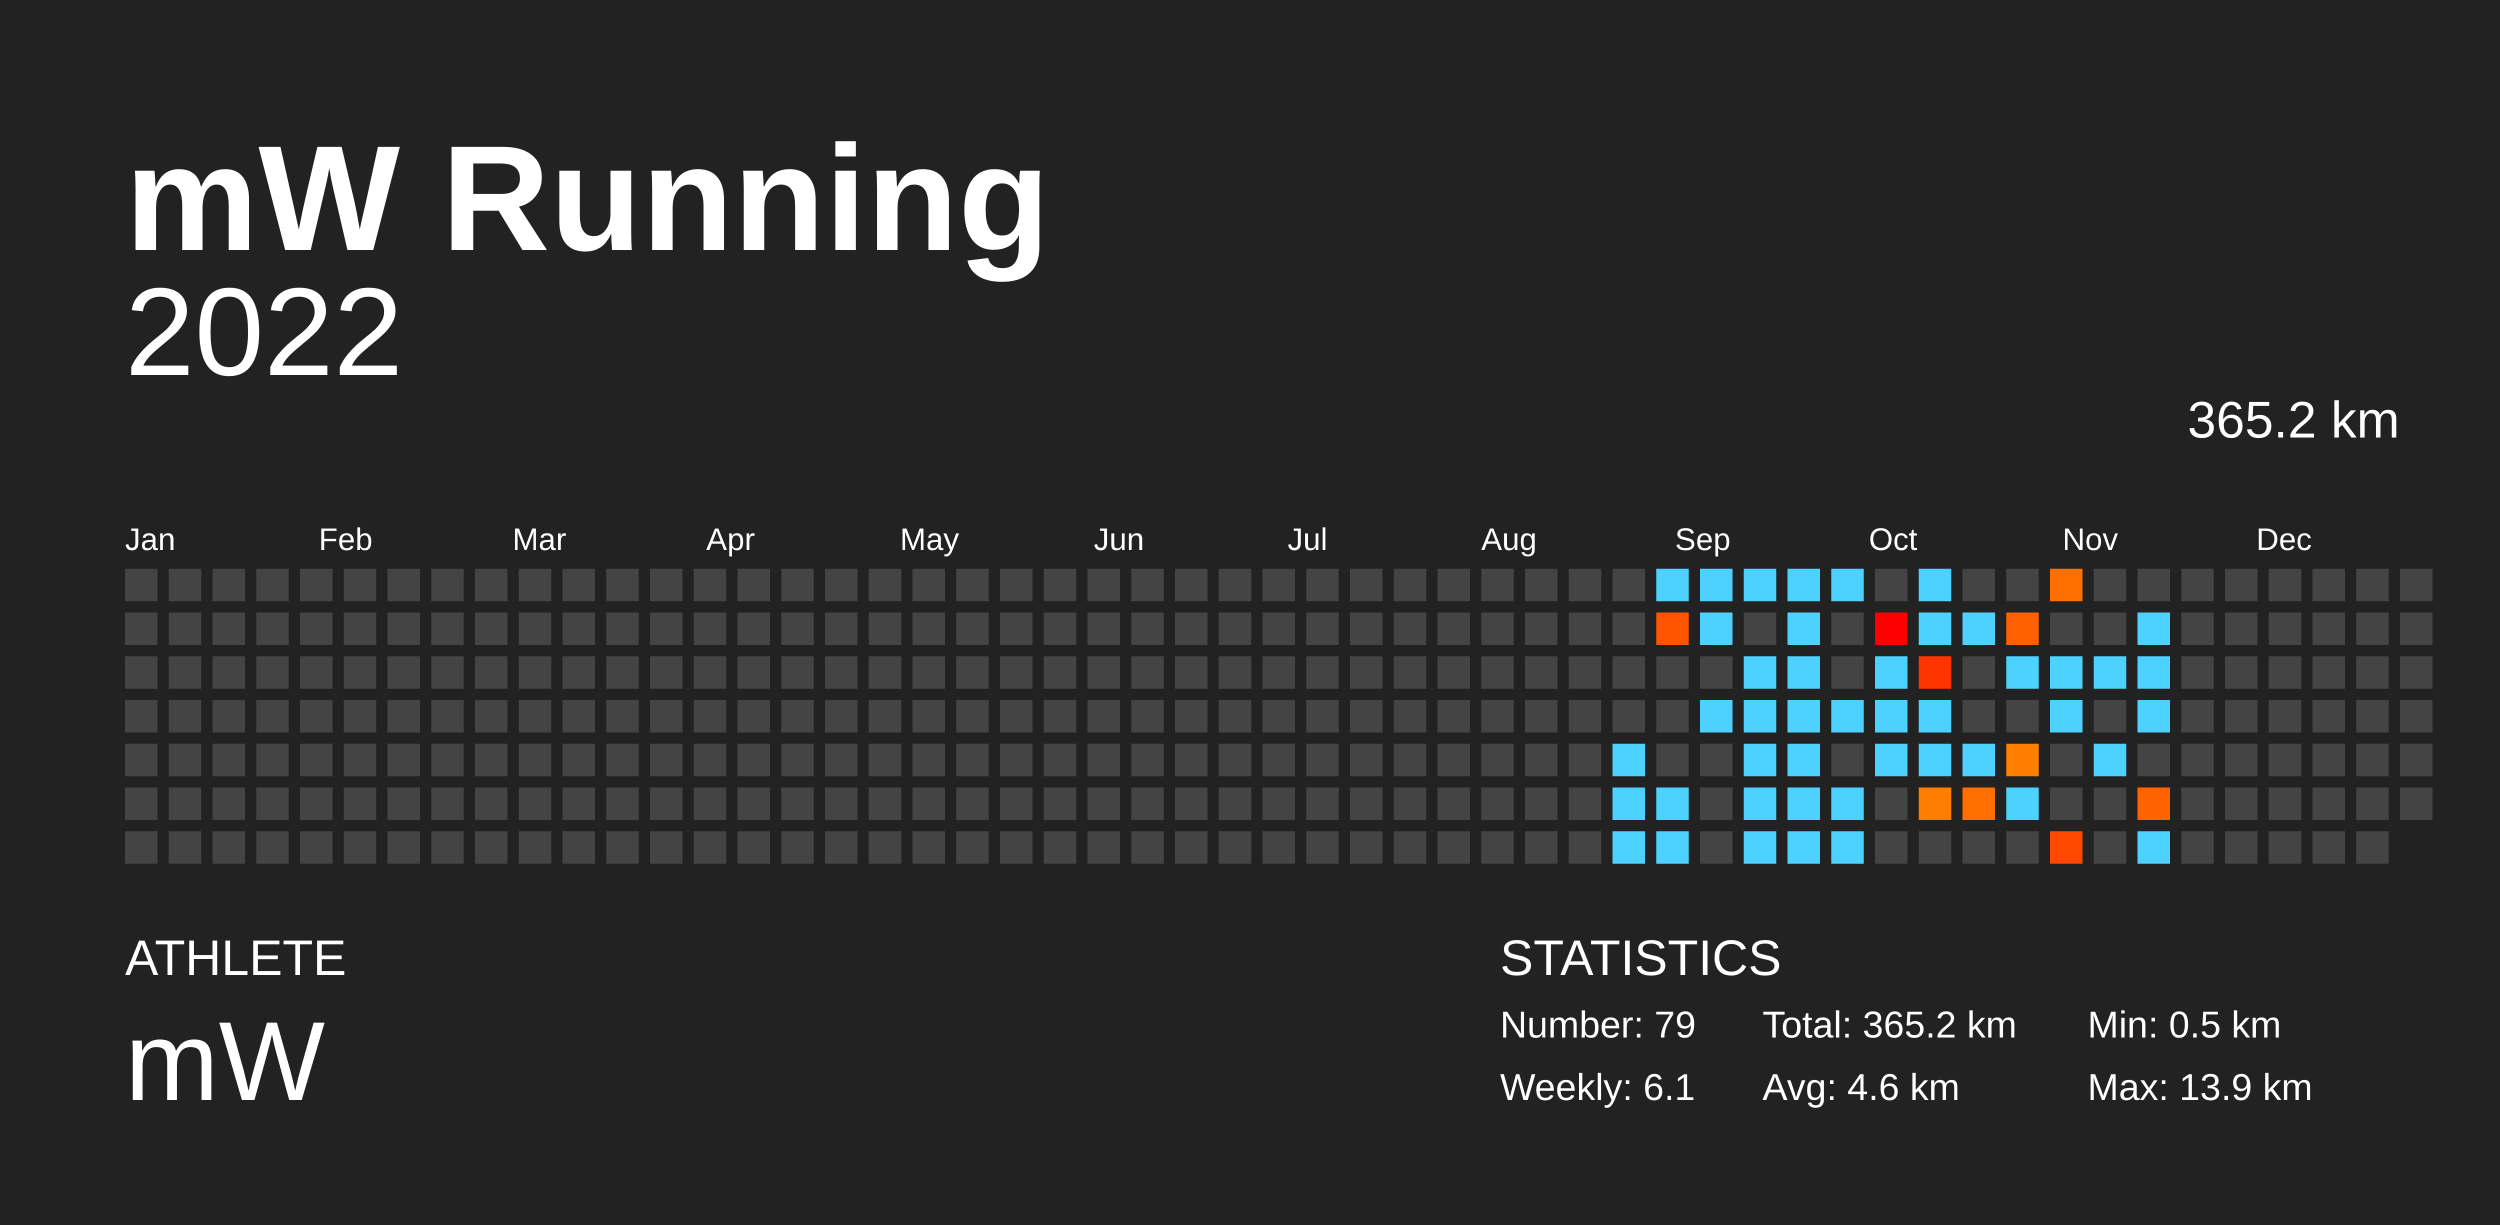
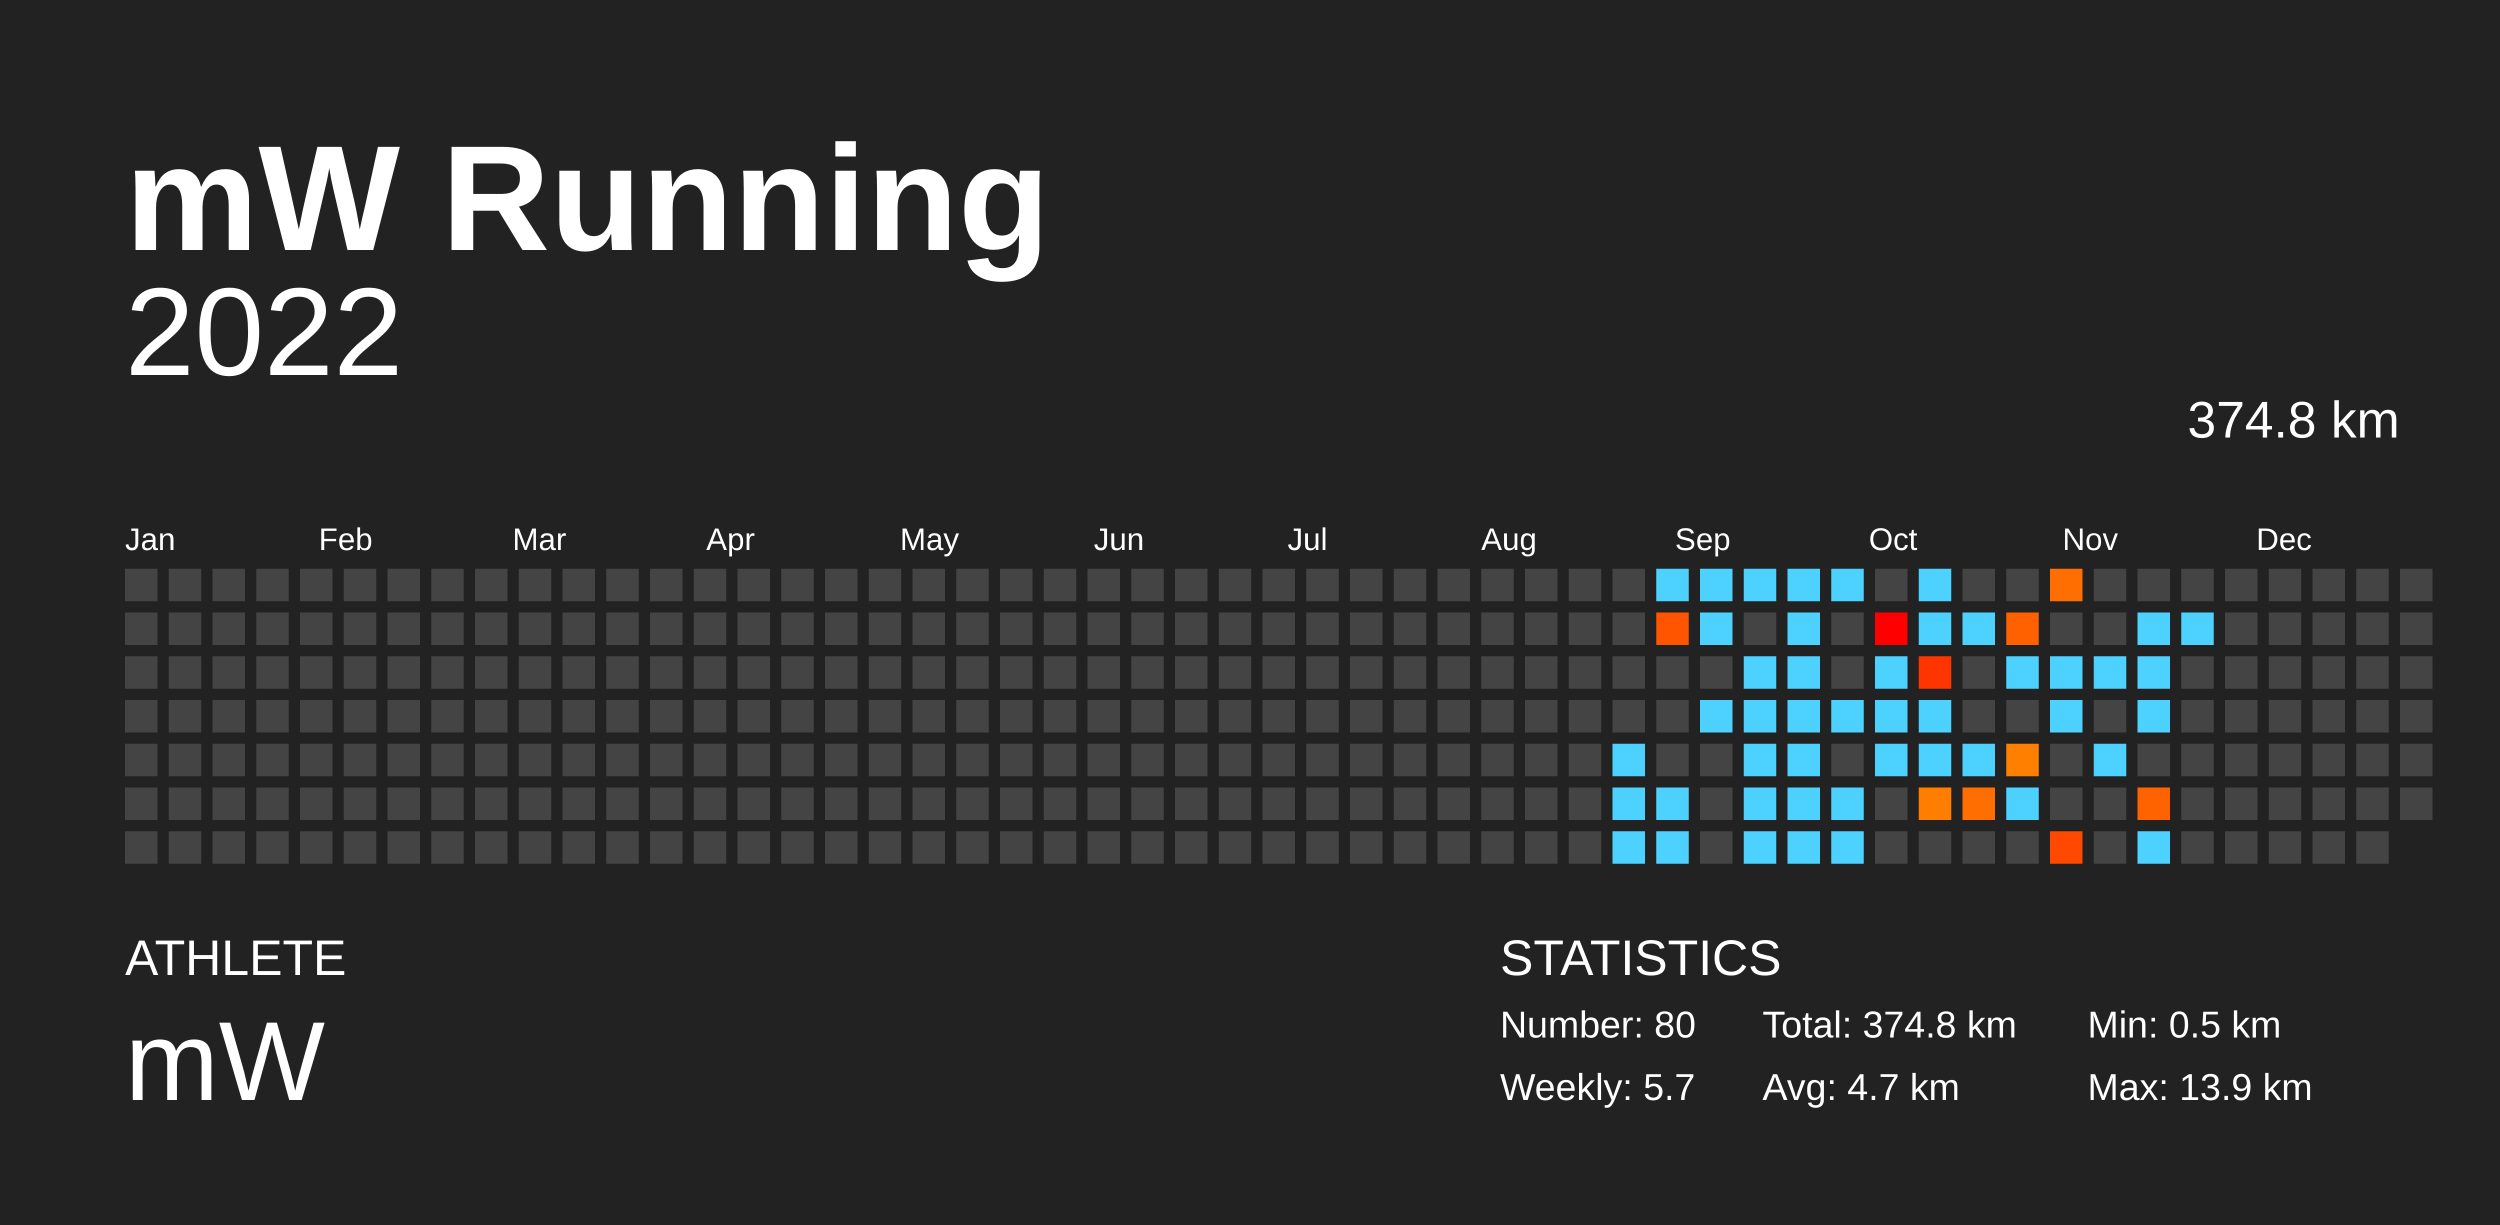
<svg xmlns="http://www.w3.org/2000/svg" baseProfile="full" height="98mm" version="1.1" viewBox="0,0,200,98" width="200mm">
  <defs />
  <rect fill="#222222" height="98" width="200" x="0" y="0" />
  <text fill="#FFFFFF" style="font-size:12px; font-family:Arial; font-weight:bold;" x="10" y="20">mW Running</text>
  <text fill="#FFFFFF" style="font-size:4px; font-family:Arial" x="10" y="78">ATHLETE</text>
  <text fill="#FFFFFF" style="font-size:9px; font-family:Arial" x="10" y="88">mW</text>
  <text fill="#FFFFFF" style="font-size:4px; font-family:Arial" x="120" y="78">STATISTICS</text>
-   <text fill="#FFFFFF" style="font-size:3px; font-family:Arial" x="120" y="83">Number: 79</text>
-   <text fill="#FFFFFF" style="font-size:3px; font-family:Arial" x="120" y="88">Weekly: 6.1</text>
-   <text fill="#FFFFFF" style="font-size:3px; font-family:Arial" x="141" y="83">Total: 365.2 km</text>
-   <text fill="#FFFFFF" style="font-size:3px; font-family:Arial" x="141" y="88">Avg: 4.6 km</text>
+   <text fill="#FFFFFF" style="font-size:3px; font-family:Arial" x="120" y="83">Number: 80</text>
+   <text fill="#FFFFFF" style="font-size:3px; font-family:Arial" x="120" y="88">Weekly: 5.7</text>
+   <text fill="#FFFFFF" style="font-size:3px; font-family:Arial" x="141" y="83">Total: 374.8 km</text>
+   <text fill="#FFFFFF" style="font-size:3px; font-family:Arial" x="141" y="88">Avg: 4.7 km</text>
  <text fill="#FFFFFF" style="font-size:3px; font-family:Arial" x="167" y="83">Min: 0.5 km</text>
  <text fill="#FFFFFF" style="font-size:3px; font-family:Arial" x="167" y="88">Max: 13.9 km</text>
  <text alignment-baseline="hanging" fill="#FFFFFF" style="font-size:10.0px; font-family:Arial;" x="10" y="30">2022</text>
-   <text alignment-baseline="hanging" fill="#FFFFFF" style="font-size:4.125px; font-family:Arial;" x="175" y="35">365.2 km</text>
+   <text alignment-baseline="hanging" fill="#FFFFFF" style="font-size:4.125px; font-family:Arial;" x="175" y="35">374.8 km</text>
  <text fill="#FFFFFF" style="font-size:2.5px; font-family:Arial" x="10.0" y="44">Jan</text>
  <text fill="#FFFFFF" style="font-size:2.5px; font-family:Arial" x="25.5" y="44">Feb</text>
  <text fill="#FFFFFF" style="font-size:2.5px; font-family:Arial" x="41.0" y="44">Mar</text>
  <text fill="#FFFFFF" style="font-size:2.5px; font-family:Arial" x="56.5" y="44">Apr</text>
  <text fill="#FFFFFF" style="font-size:2.5px; font-family:Arial" x="72.0" y="44">May</text>
  <text fill="#FFFFFF" style="font-size:2.5px; font-family:Arial" x="87.5" y="44">Jun</text>
  <text fill="#FFFFFF" style="font-size:2.5px; font-family:Arial" x="103.0" y="44">Jul</text>
  <text fill="#FFFFFF" style="font-size:2.5px; font-family:Arial" x="118.5" y="44">Aug</text>
  <text fill="#FFFFFF" style="font-size:2.5px; font-family:Arial" x="134.0" y="44">Sep</text>
  <text fill="#FFFFFF" style="font-size:2.5px; font-family:Arial" x="149.5" y="44">Oct</text>
  <text fill="#FFFFFF" style="font-size:2.5px; font-family:Arial" x="165.0" y="44">Nov</text>
  <text fill="#FFFFFF" style="font-size:2.5px; font-family:Arial" x="180.5" y="44">Dec</text>
  <rect fill="#444444" height="2.6" width="2.6" x="10.0" y="45.5" />
  <rect fill="#444444" height="2.6" width="2.6" x="10.0" y="49.0" />
  <rect fill="#444444" height="2.6" width="2.6" x="10.0" y="52.5" />
  <rect fill="#444444" height="2.6" width="2.6" x="10.0" y="56.0" />
  <rect fill="#444444" height="2.6" width="2.6" x="10.0" y="59.5" />
  <rect fill="#444444" height="2.6" width="2.6" x="10.0" y="63.0" />
  <rect fill="#444444" height="2.6" width="2.6" x="10.0" y="66.5" />
  <rect fill="#444444" height="2.6" width="2.6" x="13.5" y="45.5" />
  <rect fill="#444444" height="2.6" width="2.6" x="13.5" y="49.0" />
  <rect fill="#444444" height="2.6" width="2.6" x="13.5" y="52.5" />
  <rect fill="#444444" height="2.6" width="2.6" x="13.5" y="56.0" />
  <rect fill="#444444" height="2.6" width="2.6" x="13.5" y="59.5" />
  <rect fill="#444444" height="2.6" width="2.6" x="13.5" y="63.0" />
  <rect fill="#444444" height="2.6" width="2.6" x="13.5" y="66.5" />
  <rect fill="#444444" height="2.6" width="2.6" x="17.0" y="45.5" />
  <rect fill="#444444" height="2.6" width="2.6" x="17.0" y="49.0" />
  <rect fill="#444444" height="2.6" width="2.6" x="17.0" y="52.5" />
  <rect fill="#444444" height="2.6" width="2.6" x="17.0" y="56.0" />
  <rect fill="#444444" height="2.6" width="2.6" x="17.0" y="59.5" />
  <rect fill="#444444" height="2.6" width="2.6" x="17.0" y="63.0" />
  <rect fill="#444444" height="2.6" width="2.6" x="17.0" y="66.5" />
  <rect fill="#444444" height="2.6" width="2.6" x="20.5" y="45.5" />
  <rect fill="#444444" height="2.6" width="2.6" x="20.5" y="49.0" />
  <rect fill="#444444" height="2.6" width="2.6" x="20.5" y="52.5" />
  <rect fill="#444444" height="2.6" width="2.6" x="20.5" y="56.0" />
  <rect fill="#444444" height="2.6" width="2.6" x="20.5" y="59.5" />
  <rect fill="#444444" height="2.6" width="2.6" x="20.5" y="63.0" />
  <rect fill="#444444" height="2.6" width="2.6" x="20.5" y="66.5" />
  <rect fill="#444444" height="2.6" width="2.6" x="24.0" y="45.5" />
  <rect fill="#444444" height="2.6" width="2.6" x="24.0" y="49.0" />
  <rect fill="#444444" height="2.6" width="2.6" x="24.0" y="52.5" />
  <rect fill="#444444" height="2.6" width="2.6" x="24.0" y="56.0" />
  <rect fill="#444444" height="2.6" width="2.6" x="24.0" y="59.5" />
  <rect fill="#444444" height="2.6" width="2.6" x="24.0" y="63.0" />
  <rect fill="#444444" height="2.6" width="2.6" x="24.0" y="66.5" />
  <rect fill="#444444" height="2.6" width="2.6" x="27.5" y="45.5" />
  <rect fill="#444444" height="2.6" width="2.6" x="27.5" y="49.0" />
  <rect fill="#444444" height="2.6" width="2.6" x="27.5" y="52.5" />
  <rect fill="#444444" height="2.6" width="2.6" x="27.5" y="56.0" />
  <rect fill="#444444" height="2.6" width="2.6" x="27.5" y="59.5" />
  <rect fill="#444444" height="2.6" width="2.6" x="27.5" y="63.0" />
  <rect fill="#444444" height="2.6" width="2.6" x="27.5" y="66.5" />
  <rect fill="#444444" height="2.6" width="2.6" x="31.0" y="45.5" />
  <rect fill="#444444" height="2.6" width="2.6" x="31.0" y="49.0" />
  <rect fill="#444444" height="2.6" width="2.6" x="31.0" y="52.5" />
  <rect fill="#444444" height="2.6" width="2.6" x="31.0" y="56.0" />
  <rect fill="#444444" height="2.6" width="2.6" x="31.0" y="59.5" />
  <rect fill="#444444" height="2.6" width="2.6" x="31.0" y="63.0" />
  <rect fill="#444444" height="2.6" width="2.6" x="31.0" y="66.5" />
  <rect fill="#444444" height="2.6" width="2.6" x="34.5" y="45.5" />
  <rect fill="#444444" height="2.6" width="2.6" x="34.5" y="49.0" />
  <rect fill="#444444" height="2.6" width="2.6" x="34.5" y="52.5" />
  <rect fill="#444444" height="2.6" width="2.6" x="34.5" y="56.0" />
  <rect fill="#444444" height="2.6" width="2.6" x="34.5" y="59.5" />
  <rect fill="#444444" height="2.6" width="2.6" x="34.5" y="63.0" />
  <rect fill="#444444" height="2.6" width="2.6" x="34.5" y="66.5" />
  <rect fill="#444444" height="2.6" width="2.6" x="38.0" y="45.5" />
  <rect fill="#444444" height="2.6" width="2.6" x="38.0" y="49.0" />
  <rect fill="#444444" height="2.6" width="2.6" x="38.0" y="52.5" />
  <rect fill="#444444" height="2.6" width="2.6" x="38.0" y="56.0" />
  <rect fill="#444444" height="2.6" width="2.6" x="38.0" y="59.5" />
  <rect fill="#444444" height="2.6" width="2.6" x="38.0" y="63.0" />
  <rect fill="#444444" height="2.6" width="2.6" x="38.0" y="66.5" />
  <rect fill="#444444" height="2.6" width="2.6" x="41.5" y="45.5" />
  <rect fill="#444444" height="2.6" width="2.6" x="41.5" y="49.0" />
  <rect fill="#444444" height="2.6" width="2.6" x="41.5" y="52.5" />
  <rect fill="#444444" height="2.6" width="2.6" x="41.5" y="56.0" />
  <rect fill="#444444" height="2.6" width="2.6" x="41.5" y="59.5" />
  <rect fill="#444444" height="2.6" width="2.6" x="41.5" y="63.0" />
  <rect fill="#444444" height="2.6" width="2.6" x="41.5" y="66.5" />
  <rect fill="#444444" height="2.6" width="2.6" x="45.0" y="45.5" />
  <rect fill="#444444" height="2.6" width="2.6" x="45.0" y="49.0" />
  <rect fill="#444444" height="2.6" width="2.6" x="45.0" y="52.5" />
  <rect fill="#444444" height="2.6" width="2.6" x="45.0" y="56.0" />
  <rect fill="#444444" height="2.6" width="2.6" x="45.0" y="59.5" />
  <rect fill="#444444" height="2.6" width="2.6" x="45.0" y="63.0" />
  <rect fill="#444444" height="2.6" width="2.6" x="45.0" y="66.5" />
  <rect fill="#444444" height="2.6" width="2.6" x="48.5" y="45.5" />
  <rect fill="#444444" height="2.6" width="2.6" x="48.5" y="49.0" />
  <rect fill="#444444" height="2.6" width="2.6" x="48.5" y="52.5" />
  <rect fill="#444444" height="2.6" width="2.6" x="48.5" y="56.0" />
  <rect fill="#444444" height="2.6" width="2.6" x="48.5" y="59.5" />
  <rect fill="#444444" height="2.6" width="2.6" x="48.5" y="63.0" />
  <rect fill="#444444" height="2.6" width="2.6" x="48.5" y="66.5" />
  <rect fill="#444444" height="2.6" width="2.6" x="52.0" y="45.5" />
  <rect fill="#444444" height="2.6" width="2.6" x="52.0" y="49.0" />
  <rect fill="#444444" height="2.6" width="2.6" x="52.0" y="52.5" />
  <rect fill="#444444" height="2.6" width="2.6" x="52.0" y="56.0" />
  <rect fill="#444444" height="2.6" width="2.6" x="52.0" y="59.5" />
  <rect fill="#444444" height="2.6" width="2.6" x="52.0" y="63.0" />
  <rect fill="#444444" height="2.6" width="2.6" x="52.0" y="66.5" />
  <rect fill="#444444" height="2.6" width="2.6" x="55.5" y="45.5" />
  <rect fill="#444444" height="2.6" width="2.6" x="55.5" y="49.0" />
  <rect fill="#444444" height="2.6" width="2.6" x="55.5" y="52.5" />
  <rect fill="#444444" height="2.6" width="2.6" x="55.5" y="56.0" />
  <rect fill="#444444" height="2.6" width="2.6" x="55.5" y="59.5" />
  <rect fill="#444444" height="2.6" width="2.6" x="55.5" y="63.0" />
  <rect fill="#444444" height="2.6" width="2.6" x="55.5" y="66.5" />
  <rect fill="#444444" height="2.6" width="2.6" x="59.0" y="45.5" />
  <rect fill="#444444" height="2.6" width="2.6" x="59.0" y="49.0" />
  <rect fill="#444444" height="2.6" width="2.6" x="59.0" y="52.5" />
  <rect fill="#444444" height="2.6" width="2.6" x="59.0" y="56.0" />
  <rect fill="#444444" height="2.6" width="2.6" x="59.0" y="59.5" />
  <rect fill="#444444" height="2.6" width="2.6" x="59.0" y="63.0" />
  <rect fill="#444444" height="2.6" width="2.6" x="59.0" y="66.5" />
  <rect fill="#444444" height="2.6" width="2.6" x="62.5" y="45.5" />
  <rect fill="#444444" height="2.6" width="2.6" x="62.5" y="49.0" />
  <rect fill="#444444" height="2.6" width="2.6" x="62.5" y="52.5" />
  <rect fill="#444444" height="2.6" width="2.6" x="62.5" y="56.0" />
  <rect fill="#444444" height="2.6" width="2.6" x="62.5" y="59.5" />
  <rect fill="#444444" height="2.6" width="2.6" x="62.5" y="63.0" />
  <rect fill="#444444" height="2.6" width="2.6" x="62.5" y="66.5" />
  <rect fill="#444444" height="2.6" width="2.6" x="66.0" y="45.5" />
  <rect fill="#444444" height="2.6" width="2.6" x="66.0" y="49.0" />
  <rect fill="#444444" height="2.6" width="2.6" x="66.0" y="52.5" />
  <rect fill="#444444" height="2.6" width="2.6" x="66.0" y="56.0" />
  <rect fill="#444444" height="2.6" width="2.6" x="66.0" y="59.5" />
  <rect fill="#444444" height="2.6" width="2.6" x="66.0" y="63.0" />
  <rect fill="#444444" height="2.6" width="2.6" x="66.0" y="66.5" />
  <rect fill="#444444" height="2.6" width="2.6" x="69.5" y="45.5" />
  <rect fill="#444444" height="2.6" width="2.6" x="69.5" y="49.0" />
  <rect fill="#444444" height="2.6" width="2.6" x="69.5" y="52.5" />
  <rect fill="#444444" height="2.6" width="2.6" x="69.5" y="56.0" />
  <rect fill="#444444" height="2.6" width="2.6" x="69.5" y="59.5" />
  <rect fill="#444444" height="2.6" width="2.6" x="69.5" y="63.0" />
  <rect fill="#444444" height="2.6" width="2.6" x="69.5" y="66.5" />
  <rect fill="#444444" height="2.6" width="2.6" x="73.0" y="45.5" />
  <rect fill="#444444" height="2.6" width="2.6" x="73.0" y="49.0" />
  <rect fill="#444444" height="2.6" width="2.6" x="73.0" y="52.5" />
  <rect fill="#444444" height="2.6" width="2.6" x="73.0" y="56.0" />
  <rect fill="#444444" height="2.6" width="2.6" x="73.0" y="59.5" />
  <rect fill="#444444" height="2.6" width="2.6" x="73.0" y="63.0" />
  <rect fill="#444444" height="2.6" width="2.6" x="73.0" y="66.5" />
  <rect fill="#444444" height="2.6" width="2.6" x="76.5" y="45.5" />
  <rect fill="#444444" height="2.6" width="2.6" x="76.5" y="49.0" />
  <rect fill="#444444" height="2.6" width="2.6" x="76.5" y="52.5" />
  <rect fill="#444444" height="2.6" width="2.6" x="76.5" y="56.0" />
  <rect fill="#444444" height="2.6" width="2.6" x="76.5" y="59.5" />
  <rect fill="#444444" height="2.6" width="2.6" x="76.5" y="63.0" />
  <rect fill="#444444" height="2.6" width="2.6" x="76.5" y="66.5" />
  <rect fill="#444444" height="2.6" width="2.6" x="80.0" y="45.5" />
  <rect fill="#444444" height="2.6" width="2.6" x="80.0" y="49.0" />
  <rect fill="#444444" height="2.6" width="2.6" x="80.0" y="52.5" />
  <rect fill="#444444" height="2.6" width="2.6" x="80.0" y="56.0" />
  <rect fill="#444444" height="2.6" width="2.6" x="80.0" y="59.5" />
  <rect fill="#444444" height="2.6" width="2.6" x="80.0" y="63.0" />
  <rect fill="#444444" height="2.6" width="2.6" x="80.0" y="66.5" />
  <rect fill="#444444" height="2.6" width="2.6" x="83.5" y="45.5" />
  <rect fill="#444444" height="2.6" width="2.6" x="83.5" y="49.0" />
  <rect fill="#444444" height="2.6" width="2.6" x="83.5" y="52.5" />
  <rect fill="#444444" height="2.6" width="2.6" x="83.5" y="56.0" />
  <rect fill="#444444" height="2.6" width="2.6" x="83.5" y="59.5" />
  <rect fill="#444444" height="2.6" width="2.6" x="83.5" y="63.0" />
  <rect fill="#444444" height="2.6" width="2.6" x="83.5" y="66.5" />
  <rect fill="#444444" height="2.6" width="2.6" x="87.0" y="45.5" />
  <rect fill="#444444" height="2.6" width="2.6" x="87.0" y="49.0" />
  <rect fill="#444444" height="2.6" width="2.6" x="87.0" y="52.5" />
  <rect fill="#444444" height="2.6" width="2.6" x="87.0" y="56.0" />
  <rect fill="#444444" height="2.6" width="2.6" x="87.0" y="59.5" />
  <rect fill="#444444" height="2.6" width="2.6" x="87.0" y="63.0" />
  <rect fill="#444444" height="2.6" width="2.6" x="87.0" y="66.5" />
  <rect fill="#444444" height="2.6" width="2.6" x="90.5" y="45.5" />
  <rect fill="#444444" height="2.6" width="2.6" x="90.5" y="49.0" />
  <rect fill="#444444" height="2.6" width="2.6" x="90.5" y="52.5" />
  <rect fill="#444444" height="2.6" width="2.6" x="90.5" y="56.0" />
  <rect fill="#444444" height="2.6" width="2.6" x="90.5" y="59.5" />
  <rect fill="#444444" height="2.6" width="2.6" x="90.5" y="63.0" />
  <rect fill="#444444" height="2.6" width="2.6" x="90.5" y="66.5" />
  <rect fill="#444444" height="2.6" width="2.6" x="94.0" y="45.5" />
  <rect fill="#444444" height="2.6" width="2.6" x="94.0" y="49.0" />
  <rect fill="#444444" height="2.6" width="2.6" x="94.0" y="52.5" />
  <rect fill="#444444" height="2.6" width="2.6" x="94.0" y="56.0" />
  <rect fill="#444444" height="2.6" width="2.6" x="94.0" y="59.5" />
  <rect fill="#444444" height="2.6" width="2.6" x="94.0" y="63.0" />
  <rect fill="#444444" height="2.6" width="2.6" x="94.0" y="66.5" />
  <rect fill="#444444" height="2.6" width="2.6" x="97.5" y="45.5" />
  <rect fill="#444444" height="2.6" width="2.6" x="97.5" y="49.0" />
  <rect fill="#444444" height="2.6" width="2.6" x="97.5" y="52.5" />
  <rect fill="#444444" height="2.6" width="2.6" x="97.5" y="56.0" />
  <rect fill="#444444" height="2.6" width="2.6" x="97.5" y="59.5" />
  <rect fill="#444444" height="2.6" width="2.6" x="97.5" y="63.0" />
  <rect fill="#444444" height="2.6" width="2.6" x="97.5" y="66.5" />
  <rect fill="#444444" height="2.6" width="2.6" x="101.0" y="45.5" />
  <rect fill="#444444" height="2.6" width="2.6" x="101.0" y="49.0" />
  <rect fill="#444444" height="2.6" width="2.6" x="101.0" y="52.5" />
  <rect fill="#444444" height="2.6" width="2.6" x="101.0" y="56.0" />
  <rect fill="#444444" height="2.6" width="2.6" x="101.0" y="59.5" />
  <rect fill="#444444" height="2.6" width="2.6" x="101.0" y="63.0" />
  <rect fill="#444444" height="2.6" width="2.6" x="101.0" y="66.5" />
  <rect fill="#444444" height="2.6" width="2.6" x="104.5" y="45.5" />
  <rect fill="#444444" height="2.6" width="2.6" x="104.5" y="49.0" />
  <rect fill="#444444" height="2.6" width="2.6" x="104.5" y="52.5" />
  <rect fill="#444444" height="2.6" width="2.6" x="104.5" y="56.0" />
  <rect fill="#444444" height="2.6" width="2.6" x="104.5" y="59.5" />
  <rect fill="#444444" height="2.6" width="2.6" x="104.5" y="63.0" />
  <rect fill="#444444" height="2.6" width="2.6" x="104.5" y="66.5" />
  <rect fill="#444444" height="2.6" width="2.6" x="108.0" y="45.5" />
  <rect fill="#444444" height="2.6" width="2.6" x="108.0" y="49.0" />
  <rect fill="#444444" height="2.6" width="2.6" x="108.0" y="52.5" />
  <rect fill="#444444" height="2.6" width="2.6" x="108.0" y="56.0" />
  <rect fill="#444444" height="2.6" width="2.6" x="108.0" y="59.5" />
  <rect fill="#444444" height="2.6" width="2.6" x="108.0" y="63.0" />
  <rect fill="#444444" height="2.6" width="2.6" x="108.0" y="66.5" />
  <rect fill="#444444" height="2.6" width="2.6" x="111.5" y="45.5" />
  <rect fill="#444444" height="2.6" width="2.6" x="111.5" y="49.0" />
  <rect fill="#444444" height="2.6" width="2.6" x="111.5" y="52.5" />
  <rect fill="#444444" height="2.6" width="2.6" x="111.5" y="56.0" />
  <rect fill="#444444" height="2.6" width="2.6" x="111.5" y="59.5" />
  <rect fill="#444444" height="2.6" width="2.6" x="111.5" y="63.0" />
  <rect fill="#444444" height="2.6" width="2.6" x="111.5" y="66.5" />
  <rect fill="#444444" height="2.6" width="2.6" x="115.0" y="45.5" />
  <rect fill="#444444" height="2.6" width="2.6" x="115.0" y="49.0" />
  <rect fill="#444444" height="2.6" width="2.6" x="115.0" y="52.5" />
  <rect fill="#444444" height="2.6" width="2.6" x="115.0" y="56.0" />
  <rect fill="#444444" height="2.6" width="2.6" x="115.0" y="59.5" />
  <rect fill="#444444" height="2.6" width="2.6" x="115.0" y="63.0" />
  <rect fill="#444444" height="2.6" width="2.6" x="115.0" y="66.5" />
  <rect fill="#444444" height="2.6" width="2.6" x="118.5" y="45.5" />
  <rect fill="#444444" height="2.6" width="2.6" x="118.5" y="49.0" />
  <rect fill="#444444" height="2.6" width="2.6" x="118.5" y="52.5" />
  <rect fill="#444444" height="2.6" width="2.6" x="118.5" y="56.0" />
  <rect fill="#444444" height="2.6" width="2.6" x="118.5" y="59.5" />
  <rect fill="#444444" height="2.6" width="2.6" x="118.5" y="63.0" />
  <rect fill="#444444" height="2.6" width="2.6" x="118.5" y="66.5" />
  <rect fill="#444444" height="2.6" width="2.6" x="122.0" y="45.5" />
  <rect fill="#444444" height="2.6" width="2.6" x="122.0" y="49.0" />
  <rect fill="#444444" height="2.6" width="2.6" x="122.0" y="52.5" />
  <rect fill="#444444" height="2.6" width="2.6" x="122.0" y="56.0" />
  <rect fill="#444444" height="2.6" width="2.6" x="122.0" y="59.5" />
  <rect fill="#444444" height="2.6" width="2.6" x="122.0" y="63.0" />
  <rect fill="#444444" height="2.6" width="2.6" x="122.0" y="66.5" />
  <rect fill="#444444" height="2.6" width="2.6" x="125.5" y="45.5" />
  <rect fill="#444444" height="2.6" width="2.6" x="125.5" y="49.0" />
  <rect fill="#444444" height="2.6" width="2.6" x="125.5" y="52.5" />
  <rect fill="#444444" height="2.6" width="2.6" x="125.5" y="56.0" />
  <rect fill="#444444" height="2.6" width="2.6" x="125.5" y="59.5" />
  <rect fill="#444444" height="2.6" width="2.6" x="125.5" y="63.0" />
  <rect fill="#444444" height="2.6" width="2.6" x="125.5" y="66.5" />
  <rect fill="#444444" height="2.6" width="2.6" x="129.0" y="45.5" />
  <rect fill="#444444" height="2.6" width="2.6" x="129.0" y="49.0" />
  <rect fill="#444444" height="2.6" width="2.6" x="129.0" y="52.5" />
  <rect fill="#444444" height="2.6" width="2.6" x="129.0" y="56.0" />
  <rect fill="#4dd2ff" height="2.6" width="2.6" x="129.0" y="59.5" />
  <rect fill="#4dd2ff" height="2.6" width="2.6" x="129.0" y="63.0" />
  <rect fill="#4dd2ff" height="2.6" width="2.6" x="129.0" y="66.5" />
  <rect fill="#4dd2ff" height="2.6" width="2.6" x="132.5" y="45.5" />
  <rect fill="#ff5400" height="2.6" width="2.6" x="132.5" y="49.0" />
  <rect fill="#444444" height="2.6" width="2.6" x="132.5" y="52.5" />
  <rect fill="#444444" height="2.6" width="2.6" x="132.5" y="56.0" />
  <rect fill="#444444" height="2.6" width="2.6" x="132.5" y="59.5" />
  <rect fill="#4dd2ff" height="2.6" width="2.6" x="132.5" y="63.0" />
  <rect fill="#4dd2ff" height="2.6" width="2.6" x="132.5" y="66.5" />
  <rect fill="#4dd2ff" height="2.6" width="2.6" x="136.0" y="45.5" />
  <rect fill="#4dd2ff" height="2.6" width="2.6" x="136.0" y="49.0" />
  <rect fill="#444444" height="2.6" width="2.6" x="136.0" y="52.5" />
  <rect fill="#4dd2ff" height="2.6" width="2.6" x="136.0" y="56.0" />
  <rect fill="#444444" height="2.6" width="2.6" x="136.0" y="59.5" />
  <rect fill="#444444" height="2.6" width="2.6" x="136.0" y="63.0" />
  <rect fill="#444444" height="2.6" width="2.6" x="136.0" y="66.5" />
  <rect fill="#4dd2ff" height="2.6" width="2.6" x="139.5" y="45.5" />
  <rect fill="#444444" height="2.6" width="2.6" x="139.5" y="49.0" />
  <rect fill="#4dd2ff" height="2.6" width="2.6" x="139.5" y="52.5" />
  <rect fill="#4dd2ff" height="2.6" width="2.6" x="139.5" y="56.0" />
  <rect fill="#4dd2ff" height="2.6" width="2.6" x="139.5" y="59.5" />
  <rect fill="#4dd2ff" height="2.6" width="2.6" x="139.5" y="63.0" />
  <rect fill="#4dd2ff" height="2.6" width="2.6" x="139.5" y="66.5" />
  <rect fill="#4dd2ff" height="2.6" width="2.6" x="143.0" y="45.5" />
  <rect fill="#4dd2ff" height="2.6" width="2.6" x="143.0" y="49.0" />
  <rect fill="#4dd2ff" height="2.6" width="2.6" x="143.0" y="52.5" />
  <rect fill="#4dd2ff" height="2.6" width="2.6" x="143.0" y="56.0" />
  <rect fill="#4dd2ff" height="2.6" width="2.6" x="143.0" y="59.5" />
  <rect fill="#4dd2ff" height="2.6" width="2.6" x="143.0" y="63.0" />
  <rect fill="#4dd2ff" height="2.6" width="2.6" x="143.0" y="66.5" />
  <rect fill="#4dd2ff" height="2.6" width="2.6" x="146.5" y="45.5" />
  <rect fill="#444444" height="2.6" width="2.6" x="146.5" y="49.0" />
  <rect fill="#444444" height="2.6" width="2.6" x="146.5" y="52.5" />
  <rect fill="#4dd2ff" height="2.6" width="2.6" x="146.5" y="56.0" />
  <rect fill="#444444" height="2.6" width="2.6" x="146.5" y="59.5" />
  <rect fill="#4dd2ff" height="2.6" width="2.6" x="146.5" y="63.0" />
  <rect fill="#4dd2ff" height="2.6" width="2.6" x="146.5" y="66.5" />
  <rect fill="#444444" height="2.6" width="2.6" x="150.0" y="45.5" />
  <rect fill="#ff0000" height="2.6" width="2.6" x="150.0" y="49.0" />
  <rect fill="#4dd2ff" height="2.6" width="2.6" x="150.0" y="52.5" />
  <rect fill="#4dd2ff" height="2.6" width="2.6" x="150.0" y="56.0" />
  <rect fill="#4dd2ff" height="2.6" width="2.6" x="150.0" y="59.5" />
  <rect fill="#444444" height="2.6" width="2.6" x="150.0" y="63.0" />
  <rect fill="#444444" height="2.6" width="2.6" x="150.0" y="66.5" />
  <rect fill="#4dd2ff" height="2.6" width="2.6" x="153.5" y="45.5" />
  <rect fill="#4dd2ff" height="2.6" width="2.6" x="153.5" y="49.0" />
  <rect fill="#ff3500" height="2.6" width="2.6" x="153.5" y="52.5" />
  <rect fill="#4dd2ff" height="2.6" width="2.6" x="153.5" y="56.0" />
  <rect fill="#4dd2ff" height="2.6" width="2.6" x="153.5" y="59.5" />
  <rect fill="#ff7e00" height="2.6" width="2.6" x="153.5" y="63.0" />
  <rect fill="#444444" height="2.6" width="2.6" x="153.5" y="66.5" />
  <rect fill="#444444" height="2.6" width="2.6" x="157.0" y="45.5" />
  <rect fill="#4dd2ff" height="2.6" width="2.6" x="157.0" y="49.0" />
  <rect fill="#444444" height="2.6" width="2.6" x="157.0" y="52.5" />
  <rect fill="#444444" height="2.6" width="2.6" x="157.0" y="56.0" />
  <rect fill="#4dd2ff" height="2.6" width="2.6" x="157.0" y="59.5" />
  <rect fill="#ff6e00" height="2.6" width="2.6" x="157.0" y="63.0" />
  <rect fill="#444444" height="2.6" width="2.6" x="157.0" y="66.5" />
  <rect fill="#444444" height="2.6" width="2.6" x="160.5" y="45.5" />
  <rect fill="#ff6000" height="2.6" width="2.6" x="160.5" y="49.0" />
  <rect fill="#4dd2ff" height="2.6" width="2.6" x="160.5" y="52.5" />
  <rect fill="#444444" height="2.6" width="2.6" x="160.5" y="56.0" />
  <rect fill="#ff8000" height="2.6" width="2.6" x="160.5" y="59.5" />
  <rect fill="#4dd2ff" height="2.6" width="2.6" x="160.5" y="63.0" />
  <rect fill="#444444" height="2.6" width="2.6" x="160.5" y="66.5" />
  <rect fill="#ff6e00" height="2.6" width="2.6" x="164.0" y="45.5" />
  <rect fill="#444444" height="2.6" width="2.6" x="164.0" y="49.0" />
  <rect fill="#4dd2ff" height="2.6" width="2.6" x="164.0" y="52.5" />
  <rect fill="#4dd2ff" height="2.6" width="2.6" x="164.0" y="56.0" />
  <rect fill="#444444" height="2.6" width="2.6" x="164.0" y="59.5" />
  <rect fill="#444444" height="2.6" width="2.6" x="164.0" y="63.0" />
  <rect fill="#ff4800" height="2.6" width="2.6" x="164.0" y="66.5" />
  <rect fill="#444444" height="2.6" width="2.6" x="167.5" y="45.5" />
  <rect fill="#444444" height="2.6" width="2.6" x="167.5" y="49.0" />
  <rect fill="#4dd2ff" height="2.6" width="2.6" x="167.5" y="52.5" />
  <rect fill="#444444" height="2.6" width="2.6" x="167.5" y="56.0" />
  <rect fill="#4dd2ff" height="2.6" width="2.6" x="167.5" y="59.5" />
  <rect fill="#444444" height="2.6" width="2.6" x="167.5" y="63.0" />
  <rect fill="#444444" height="2.6" width="2.6" x="167.5" y="66.5" />
  <rect fill="#444444" height="2.6" width="2.6" x="171.0" y="45.5" />
  <rect fill="#4dd2ff" height="2.6" width="2.6" x="171.0" y="49.0" />
  <rect fill="#4dd2ff" height="2.6" width="2.6" x="171.0" y="52.5" />
  <rect fill="#4dd2ff" height="2.6" width="2.6" x="171.0" y="56.0" />
  <rect fill="#444444" height="2.6" width="2.6" x="171.0" y="59.5" />
  <rect fill="#ff6300" height="2.6" width="2.6" x="171.0" y="63.0" />
  <rect fill="#4dd2ff" height="2.6" width="2.6" x="171.0" y="66.5" />
  <rect fill="#444444" height="2.6" width="2.6" x="174.5" y="45.5" />
-   <rect fill="#444444" height="2.6" width="2.6" x="174.5" y="49.0" />
+   <rect fill="#4dd2ff" height="2.6" width="2.6" x="174.5" y="49.0" />
  <rect fill="#444444" height="2.6" width="2.6" x="174.5" y="52.5" />
  <rect fill="#444444" height="2.6" width="2.6" x="174.5" y="56.0" />
  <rect fill="#444444" height="2.6" width="2.6" x="174.5" y="59.5" />
  <rect fill="#444444" height="2.6" width="2.6" x="174.5" y="63.0" />
  <rect fill="#444444" height="2.6" width="2.6" x="174.5" y="66.5" />
  <rect fill="#444444" height="2.6" width="2.6" x="178.0" y="45.5" />
  <rect fill="#444444" height="2.6" width="2.6" x="178.0" y="49.0" />
  <rect fill="#444444" height="2.6" width="2.6" x="178.0" y="52.5" />
  <rect fill="#444444" height="2.6" width="2.6" x="178.0" y="56.0" />
  <rect fill="#444444" height="2.6" width="2.6" x="178.0" y="59.5" />
  <rect fill="#444444" height="2.6" width="2.6" x="178.0" y="63.0" />
  <rect fill="#444444" height="2.6" width="2.6" x="178.0" y="66.5" />
  <rect fill="#444444" height="2.6" width="2.6" x="181.5" y="45.5" />
  <rect fill="#444444" height="2.6" width="2.6" x="181.5" y="49.0" />
  <rect fill="#444444" height="2.6" width="2.6" x="181.5" y="52.5" />
  <rect fill="#444444" height="2.6" width="2.6" x="181.5" y="56.0" />
  <rect fill="#444444" height="2.6" width="2.6" x="181.5" y="59.5" />
  <rect fill="#444444" height="2.6" width="2.6" x="181.5" y="63.0" />
  <rect fill="#444444" height="2.6" width="2.6" x="181.5" y="66.5" />
  <rect fill="#444444" height="2.6" width="2.6" x="185.0" y="45.5" />
  <rect fill="#444444" height="2.6" width="2.6" x="185.0" y="49.0" />
  <rect fill="#444444" height="2.6" width="2.6" x="185.0" y="52.5" />
  <rect fill="#444444" height="2.6" width="2.6" x="185.0" y="56.0" />
  <rect fill="#444444" height="2.6" width="2.6" x="185.0" y="59.5" />
  <rect fill="#444444" height="2.6" width="2.6" x="185.0" y="63.0" />
  <rect fill="#444444" height="2.6" width="2.6" x="185.0" y="66.5" />
  <rect fill="#444444" height="2.6" width="2.6" x="188.5" y="45.5" />
  <rect fill="#444444" height="2.6" width="2.6" x="188.5" y="49.0" />
  <rect fill="#444444" height="2.6" width="2.6" x="188.5" y="52.5" />
  <rect fill="#444444" height="2.6" width="2.6" x="188.5" y="56.0" />
  <rect fill="#444444" height="2.6" width="2.6" x="188.5" y="59.5" />
  <rect fill="#444444" height="2.6" width="2.6" x="188.5" y="63.0" />
  <rect fill="#444444" height="2.6" width="2.6" x="188.5" y="66.5" />
  <rect fill="#444444" height="2.6" width="2.6" x="192.0" y="45.5" />
  <rect fill="#444444" height="2.6" width="2.6" x="192.0" y="49.0" />
  <rect fill="#444444" height="2.6" width="2.6" x="192.0" y="52.5" />
  <rect fill="#444444" height="2.6" width="2.6" x="192.0" y="56.0" />
  <rect fill="#444444" height="2.6" width="2.6" x="192.0" y="59.5" />
  <rect fill="#444444" height="2.6" width="2.6" x="192.0" y="63.0" />
</svg>
